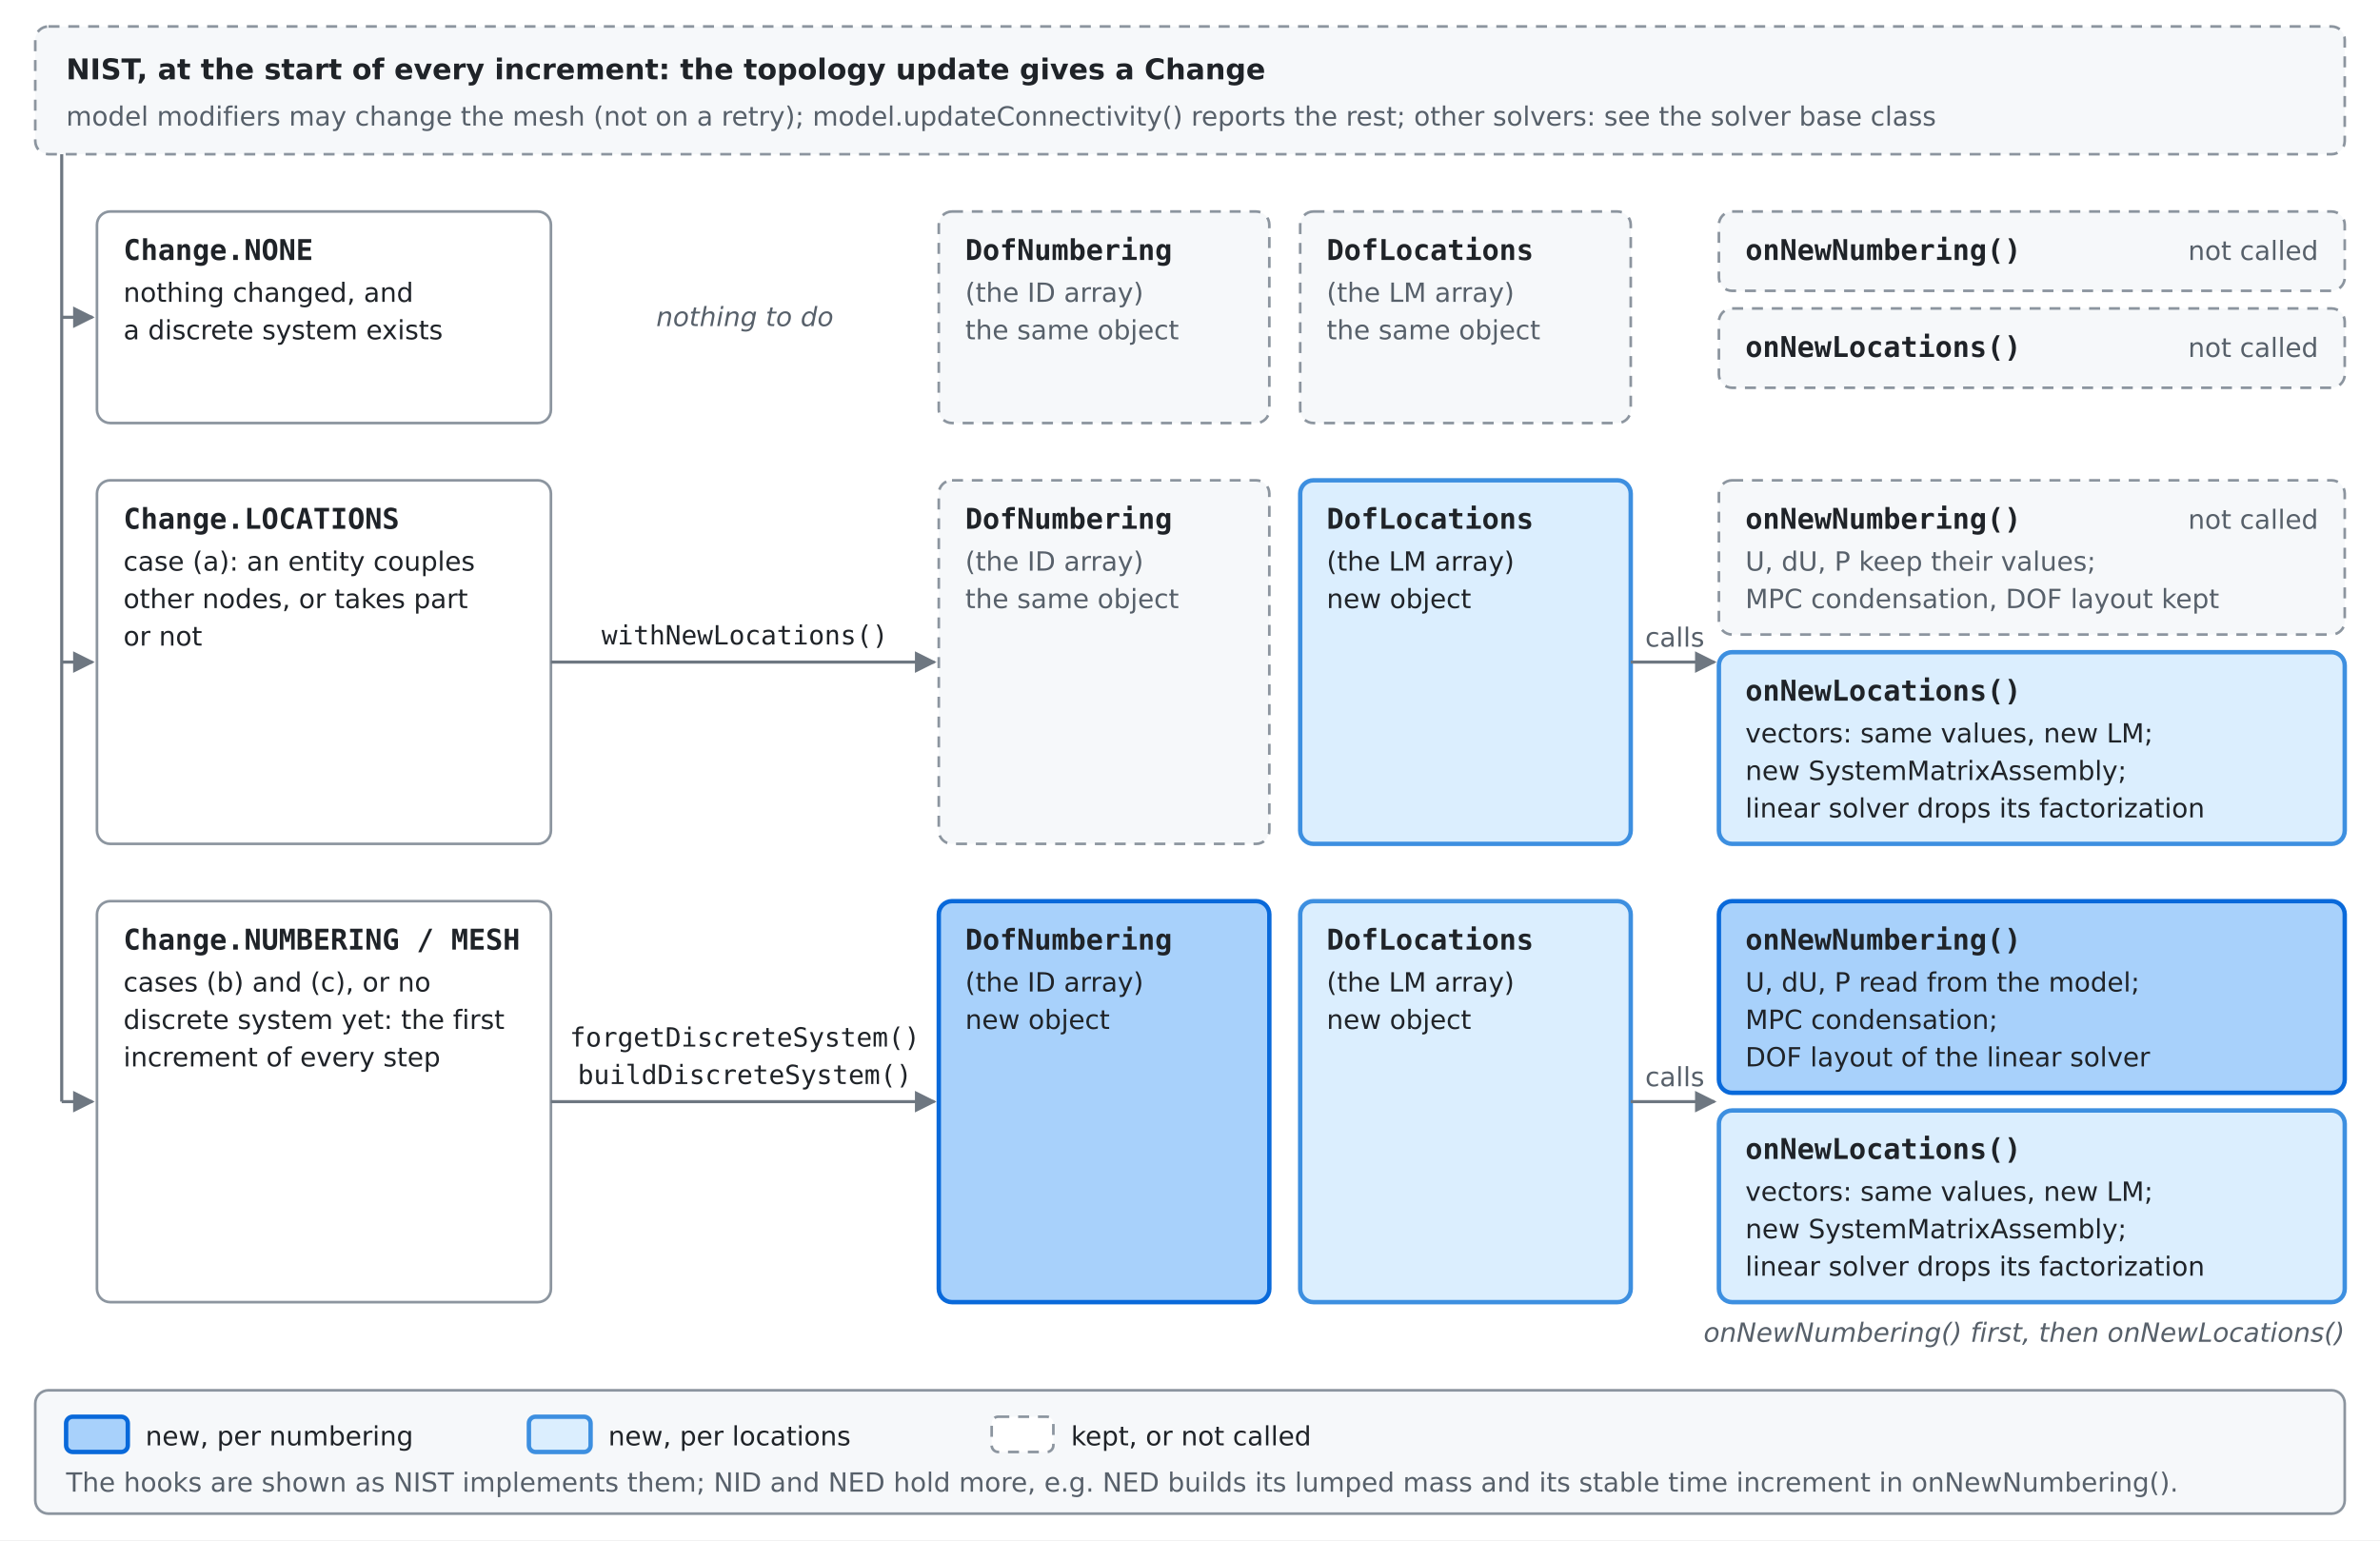
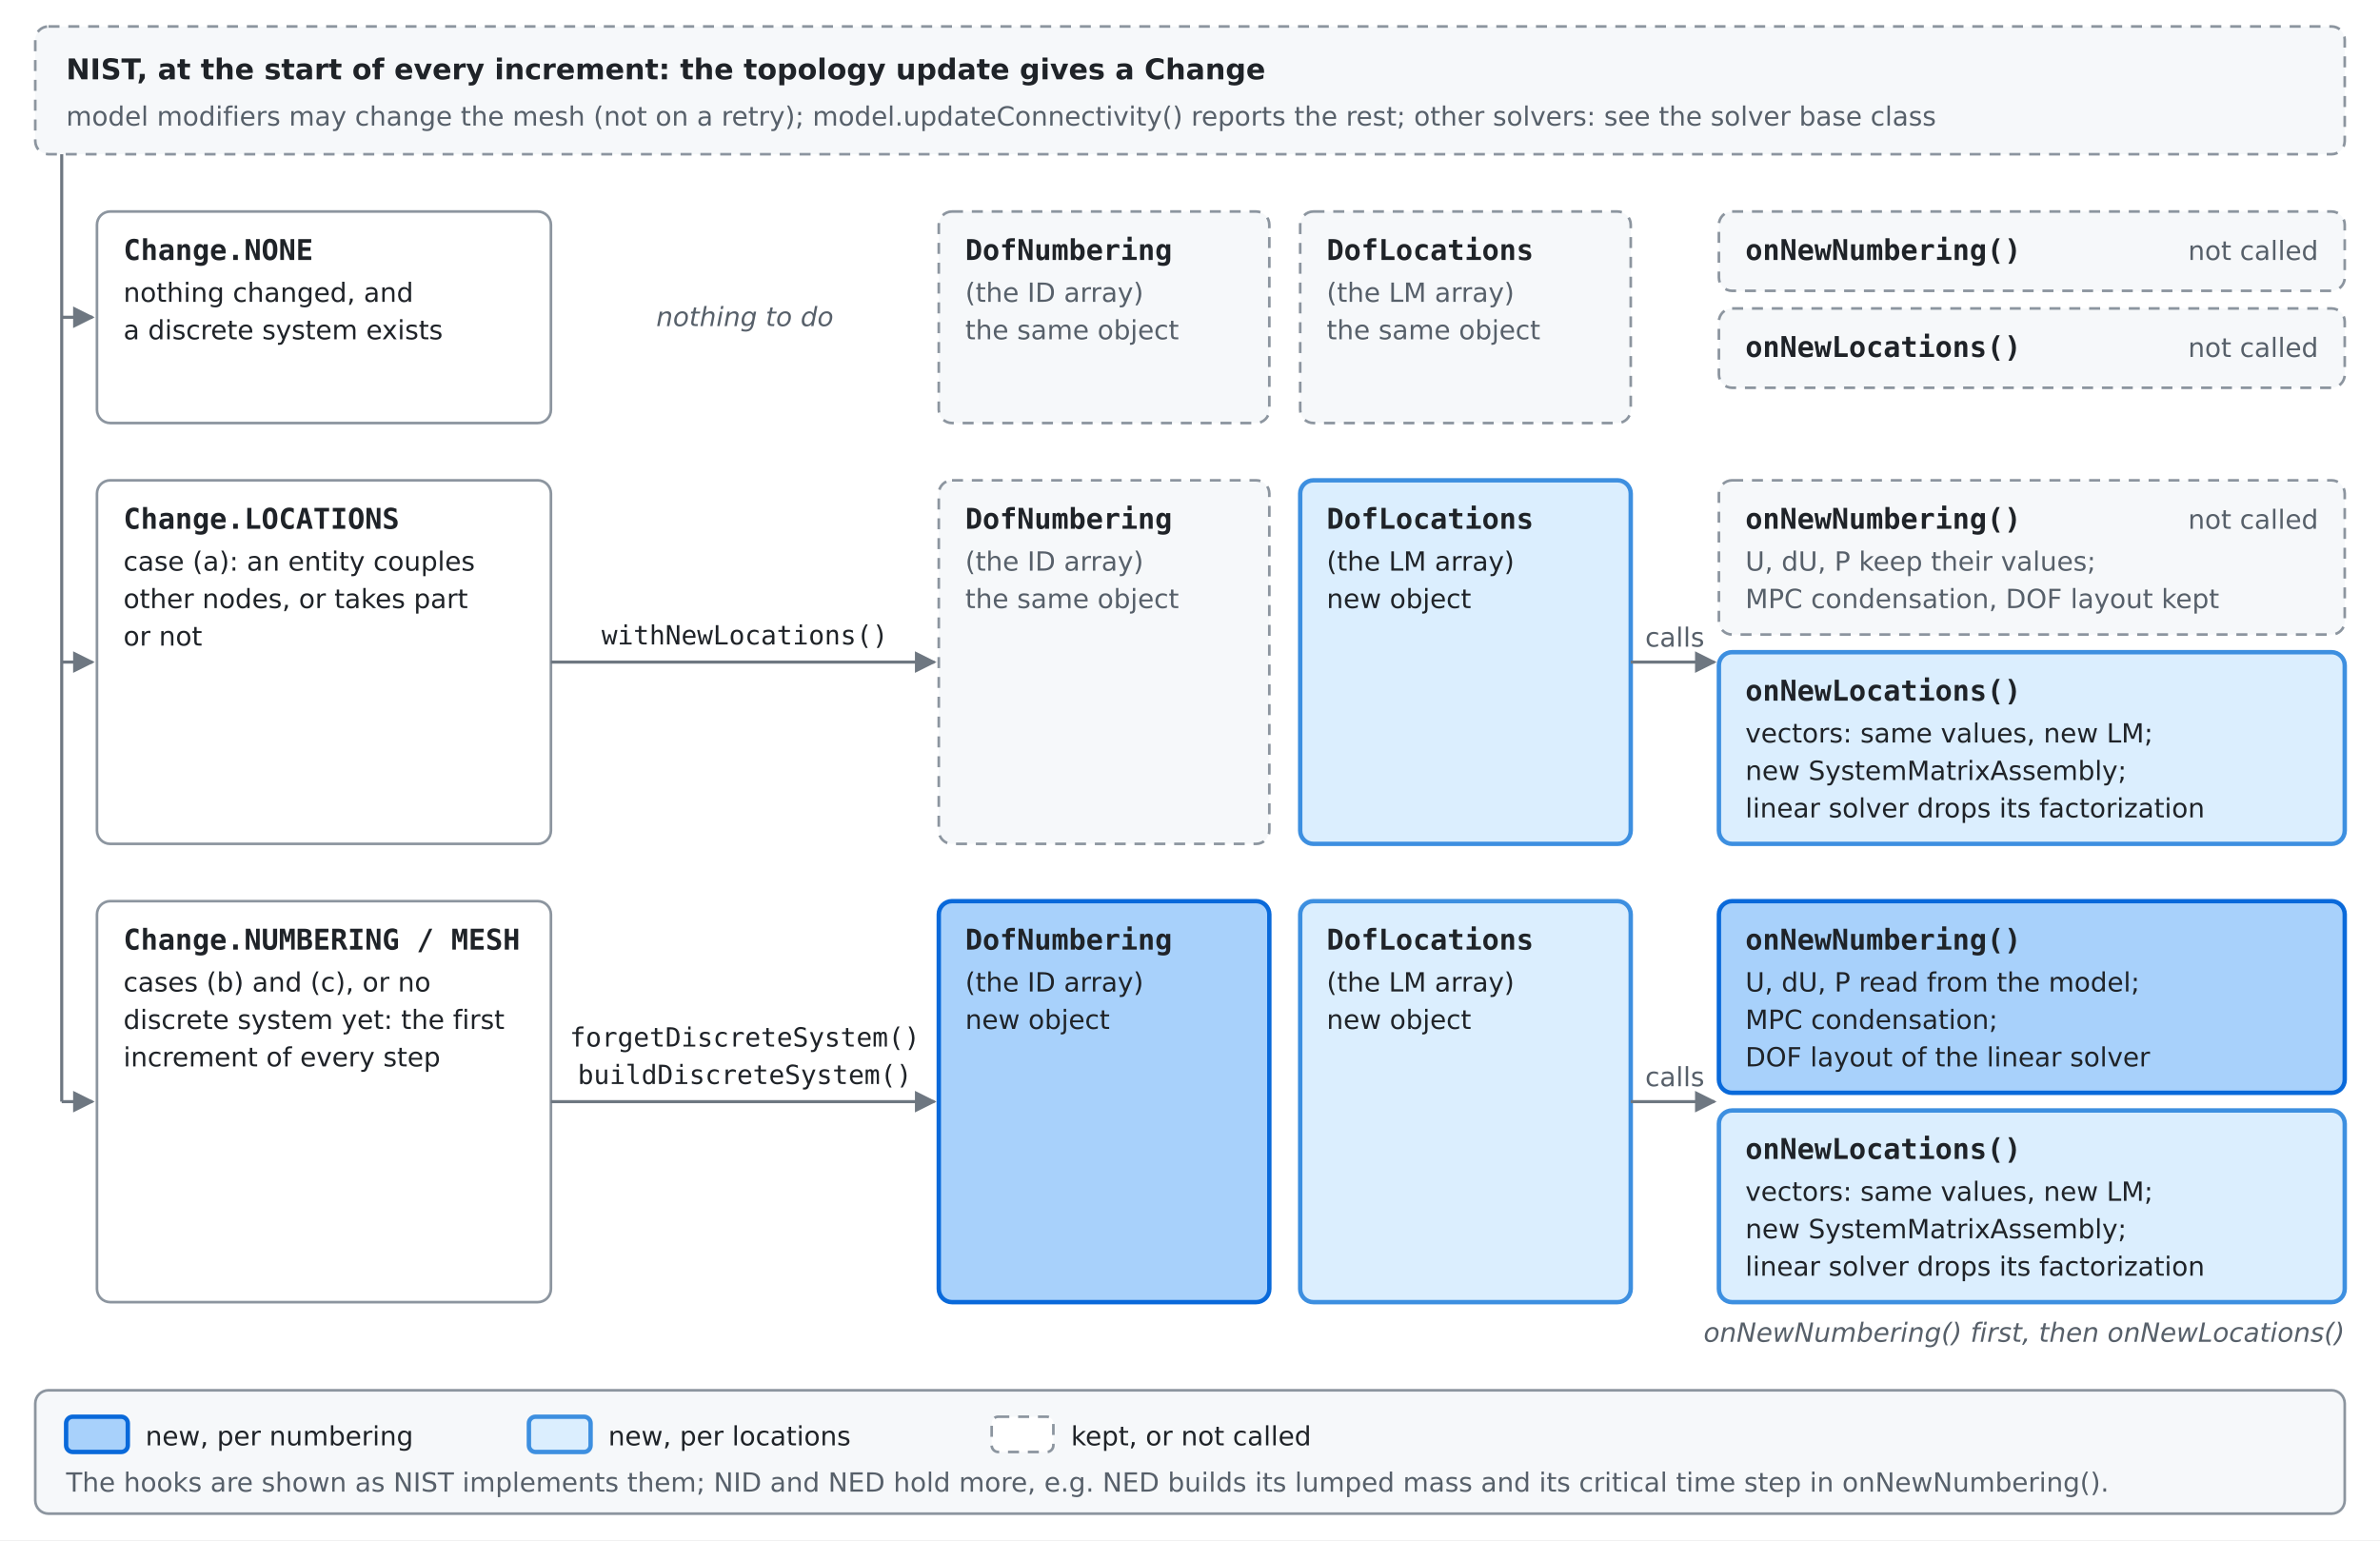
<svg xmlns="http://www.w3.org/2000/svg" viewBox="0 0 1080 699" width="1080" height="699" role="img" aria-label="What the solver rebuilds for each Change. NIST runs the topology update at the start of every increment: model modifiers may change the mesh, except on a retry, and model.updateConnectivity() reports the rest; the other solvers are listed on the page of the solver base class. Row 1, Change.NONE with an existing discrete system: the DofNumbering and the DofLocations are the same objects, and no hook is called. Row 2, Change.LOCATIONS, case (a): withNewLocations() keeps the DofNumbering and creates new DofLocations; onNewNumbering() is not called, so U, dU and P keep their values and the MPC condensation and the DOF layout of the linear solver are kept; onNewLocations() wraps the vectors with the new locations, creates a new SystemMatrixAssembly, and the linear solver drops its factorization. Row 3, Change.NUMBERING or MESH, cases (b) and (c), or no discrete system yet: forgetDiscreteSystem() and buildDiscreteSystem() create a new DofNumbering and new DofLocations; onNewNumbering() reads U, dU, P from the model, builds the MPC condensation and the DOF layout of the linear solver, then onNewLocations() follows. Dark blue: new per numbering; light blue: new per locations; grey and dashed: kept, or not called.">
  <defs>
    <marker id="arrow6e7781" viewBox="0 0 10 10" refX="9" refY="5" markerWidth="7" markerHeight="7" orient="auto">
      <path d="M0,0 L10,5 L0,10 z" fill="#6e7781" />
    </marker>
  </defs>
  <rect x="0" y="0" width="1080" height="699" fill="#ffffff" />
  <rect x="16" y="12" width="1048" height="58" rx="6" fill="#f6f8fa" stroke="#8c959f" stroke-width="1.2" stroke-dasharray="5 4" />
  <text x="30" y="36" xml:space="preserve" font-family="DejaVu Sans, Helvetica, Arial, sans-serif" font-size="13" font-weight="bold" fill="#1f2328" text-anchor="start">NIST, at the start of every increment: the topology update gives a Change</text>
  <text x="30" y="57" xml:space="preserve" font-family="DejaVu Sans, Helvetica, Arial, sans-serif" font-size="12" font-weight="normal" fill="#57606a" text-anchor="start">model modifiers may change the mesh (not on a retry); model.updateConnectivity() reports the rest; other solvers: see the solver base class</text>
  <rect x="44" y="96" width="206" height="96" rx="6" fill="#ffffff" stroke="#8c959f" stroke-width="1.2" />
  <text x="56" y="118" xml:space="preserve" font-family="DejaVu Sans Mono, Menlo, Consolas, monospace" font-size="13" font-weight="bold" fill="#1f2328" text-anchor="start">Change.NONE</text>
  <text x="56" y="137" xml:space="preserve" font-family="DejaVu Sans, Helvetica, Arial, sans-serif" font-size="12" font-weight="normal" fill="#1f2328" text-anchor="start">nothing changed, and</text>
  <text x="56" y="154" xml:space="preserve" font-family="DejaVu Sans, Helvetica, Arial, sans-serif" font-size="12" font-weight="normal" fill="#1f2328" text-anchor="start">a discrete system exists</text>
  <rect x="426" y="96" width="150" height="96" rx="6" fill="#f6f8fa" stroke="#8c959f" stroke-width="1.2" stroke-dasharray="5 4" />
  <text x="438" y="118" xml:space="preserve" font-family="DejaVu Sans Mono, Menlo, Consolas, monospace" font-size="13" font-weight="bold" fill="#1f2328" text-anchor="start">DofNumbering</text>
  <text x="438" y="137" xml:space="preserve" font-family="DejaVu Sans, Helvetica, Arial, sans-serif" font-size="12" font-weight="normal" fill="#57606a" text-anchor="start">(the ID array)</text>
  <text x="438" y="154" xml:space="preserve" font-family="DejaVu Sans, Helvetica, Arial, sans-serif" font-size="12" font-weight="normal" fill="#57606a" text-anchor="start">the same object</text>
  <rect x="590" y="96" width="150" height="96" rx="6" fill="#f6f8fa" stroke="#8c959f" stroke-width="1.2" stroke-dasharray="5 4" />
  <text x="602" y="118" xml:space="preserve" font-family="DejaVu Sans Mono, Menlo, Consolas, monospace" font-size="13" font-weight="bold" fill="#1f2328" text-anchor="start">DofLocations</text>
  <text x="602" y="137" xml:space="preserve" font-family="DejaVu Sans, Helvetica, Arial, sans-serif" font-size="12" font-weight="normal" fill="#57606a" text-anchor="start">(the LM array)</text>
  <text x="602" y="154" xml:space="preserve" font-family="DejaVu Sans, Helvetica, Arial, sans-serif" font-size="12" font-weight="normal" fill="#57606a" text-anchor="start">the same object</text>
  <text x="338.0" y="148.0" xml:space="preserve" font-family="DejaVu Sans, Helvetica, Arial, sans-serif" font-size="12" font-weight="normal" fill="#57606a" text-anchor="middle" font-style="italic">nothing to do</text>
  <rect x="780" y="96" width="284" height="36" rx="6" fill="#f6f8fa" stroke="#8c959f" stroke-width="1.2" stroke-dasharray="5 4" />
  <text x="792" y="118" xml:space="preserve" font-family="DejaVu Sans Mono, Menlo, Consolas, monospace" font-size="13" font-weight="bold" fill="#1f2328" text-anchor="start">onNewNumbering()</text>
  <text x="1052" y="118" xml:space="preserve" font-family="DejaVu Sans, Helvetica, Arial, sans-serif" font-size="12" font-weight="normal" fill="#57606a" text-anchor="end">not called</text>
  <rect x="780" y="140" width="284" height="36" rx="6" fill="#f6f8fa" stroke="#8c959f" stroke-width="1.2" stroke-dasharray="5 4" />
  <text x="792" y="162" xml:space="preserve" font-family="DejaVu Sans Mono, Menlo, Consolas, monospace" font-size="13" font-weight="bold" fill="#1f2328" text-anchor="start">onNewLocations()</text>
  <text x="1052" y="162" xml:space="preserve" font-family="DejaVu Sans, Helvetica, Arial, sans-serif" font-size="12" font-weight="normal" fill="#57606a" text-anchor="end">not called</text>
  <rect x="44" y="218" width="206" height="165" rx="6" fill="#ffffff" stroke="#8c959f" stroke-width="1.2" />
  <text x="56" y="240" xml:space="preserve" font-family="DejaVu Sans Mono, Menlo, Consolas, monospace" font-size="13" font-weight="bold" fill="#1f2328" text-anchor="start">Change.LOCATIONS</text>
  <text x="56" y="259" xml:space="preserve" font-family="DejaVu Sans, Helvetica, Arial, sans-serif" font-size="12" font-weight="normal" fill="#1f2328" text-anchor="start">case (a): an entity couples</text>
  <text x="56" y="276" xml:space="preserve" font-family="DejaVu Sans, Helvetica, Arial, sans-serif" font-size="12" font-weight="normal" fill="#1f2328" text-anchor="start">other nodes, or takes part</text>
  <text x="56" y="293" xml:space="preserve" font-family="DejaVu Sans, Helvetica, Arial, sans-serif" font-size="12" font-weight="normal" fill="#1f2328" text-anchor="start">or not</text>
  <rect x="426" y="218" width="150" height="165" rx="6" fill="#f6f8fa" stroke="#8c959f" stroke-width="1.2" stroke-dasharray="5 4" />
  <text x="438" y="240" xml:space="preserve" font-family="DejaVu Sans Mono, Menlo, Consolas, monospace" font-size="13" font-weight="bold" fill="#1f2328" text-anchor="start">DofNumbering</text>
  <text x="438" y="259" xml:space="preserve" font-family="DejaVu Sans, Helvetica, Arial, sans-serif" font-size="12" font-weight="normal" fill="#57606a" text-anchor="start">(the ID array)</text>
  <text x="438" y="276" xml:space="preserve" font-family="DejaVu Sans, Helvetica, Arial, sans-serif" font-size="12" font-weight="normal" fill="#57606a" text-anchor="start">the same object</text>
  <rect x="590" y="218" width="150" height="165" rx="6" fill="#dbeefe" stroke="#3d8fe0" stroke-width="2" />
  <text x="602" y="240" xml:space="preserve" font-family="DejaVu Sans Mono, Menlo, Consolas, monospace" font-size="13" font-weight="bold" fill="#1f2328" text-anchor="start">DofLocations</text>
  <text x="602" y="259" xml:space="preserve" font-family="DejaVu Sans, Helvetica, Arial, sans-serif" font-size="12" font-weight="normal" fill="#1f2328" text-anchor="start">(the LM array)</text>
  <text x="602" y="276" xml:space="preserve" font-family="DejaVu Sans, Helvetica, Arial, sans-serif" font-size="12" font-weight="normal" fill="#1f2328" text-anchor="start">new object</text>
  <path d="M250,300.5 H424" fill="none" stroke="#6e7781" stroke-width="1.4" marker-end="url(#arrow6e7781)" />
  <text x="338.0" y="292.5" xml:space="preserve" font-family="DejaVu Sans Mono, Menlo, Consolas, monospace" font-size="12" font-weight="normal" fill="#1f2328" text-anchor="middle">withNewLocations()</text>
  <path d="M740,300.5 H778" fill="none" stroke="#6e7781" stroke-width="1.4" marker-end="url(#arrow6e7781)" />
  <text x="760.0" y="293.5" xml:space="preserve" font-family="DejaVu Sans, Helvetica, Arial, sans-serif" font-size="12" font-weight="normal" fill="#57606a" text-anchor="middle">calls</text>
  <rect x="780" y="218" width="284" height="70" rx="6" fill="#f6f8fa" stroke="#8c959f" stroke-width="1.2" stroke-dasharray="5 4" />
  <text x="792" y="240" xml:space="preserve" font-family="DejaVu Sans Mono, Menlo, Consolas, monospace" font-size="13" font-weight="bold" fill="#1f2328" text-anchor="start">onNewNumbering()</text>
  <text x="1052" y="240" xml:space="preserve" font-family="DejaVu Sans, Helvetica, Arial, sans-serif" font-size="12" font-weight="normal" fill="#57606a" text-anchor="end">not called</text>
  <text x="792" y="259" xml:space="preserve" font-family="DejaVu Sans, Helvetica, Arial, sans-serif" font-size="12" font-weight="normal" fill="#57606a" text-anchor="start">U, dU, P keep their values;</text>
  <text x="792" y="276" xml:space="preserve" font-family="DejaVu Sans, Helvetica, Arial, sans-serif" font-size="12" font-weight="normal" fill="#57606a" text-anchor="start">MPC condensation, DOF layout kept</text>
  <rect x="780" y="296" width="284" height="87" rx="6" fill="#dbeefe" stroke="#3d8fe0" stroke-width="2" />
  <text x="792" y="318" xml:space="preserve" font-family="DejaVu Sans Mono, Menlo, Consolas, monospace" font-size="13" font-weight="bold" fill="#1f2328" text-anchor="start">onNewLocations()</text>
  <text x="792" y="337" xml:space="preserve" font-family="DejaVu Sans, Helvetica, Arial, sans-serif" font-size="12" font-weight="normal" fill="#1f2328" text-anchor="start">vectors: same values, new LM;</text>
  <text x="792" y="354" xml:space="preserve" font-family="DejaVu Sans, Helvetica, Arial, sans-serif" font-size="12" font-weight="normal" fill="#1f2328" text-anchor="start">new SystemMatrixAssembly;</text>
  <text x="792" y="371" xml:space="preserve" font-family="DejaVu Sans, Helvetica, Arial, sans-serif" font-size="12" font-weight="normal" fill="#1f2328" text-anchor="start">linear solver drops its factorization</text>
  <rect x="44" y="409" width="206" height="182" rx="6" fill="#ffffff" stroke="#8c959f" stroke-width="1.2" />
  <text x="56" y="431" xml:space="preserve" font-family="DejaVu Sans Mono, Menlo, Consolas, monospace" font-size="13" font-weight="bold" fill="#1f2328" text-anchor="start">Change.NUMBERING / MESH</text>
  <text x="56" y="450" xml:space="preserve" font-family="DejaVu Sans, Helvetica, Arial, sans-serif" font-size="12" font-weight="normal" fill="#1f2328" text-anchor="start">cases (b) and (c), or no</text>
  <text x="56" y="467" xml:space="preserve" font-family="DejaVu Sans, Helvetica, Arial, sans-serif" font-size="12" font-weight="normal" fill="#1f2328" text-anchor="start">discrete system yet: the first</text>
  <text x="56" y="484" xml:space="preserve" font-family="DejaVu Sans, Helvetica, Arial, sans-serif" font-size="12" font-weight="normal" fill="#1f2328" text-anchor="start">increment of every step</text>
  <rect x="426" y="409" width="150" height="182" rx="6" fill="#a8d1fb" stroke="#0969da" stroke-width="2" />
  <text x="438" y="431" xml:space="preserve" font-family="DejaVu Sans Mono, Menlo, Consolas, monospace" font-size="13" font-weight="bold" fill="#1f2328" text-anchor="start">DofNumbering</text>
  <text x="438" y="450" xml:space="preserve" font-family="DejaVu Sans, Helvetica, Arial, sans-serif" font-size="12" font-weight="normal" fill="#1f2328" text-anchor="start">(the ID array)</text>
  <text x="438" y="467" xml:space="preserve" font-family="DejaVu Sans, Helvetica, Arial, sans-serif" font-size="12" font-weight="normal" fill="#1f2328" text-anchor="start">new object</text>
  <rect x="590" y="409" width="150" height="182" rx="6" fill="#dbeefe" stroke="#3d8fe0" stroke-width="2" />
  <text x="602" y="431" xml:space="preserve" font-family="DejaVu Sans Mono, Menlo, Consolas, monospace" font-size="13" font-weight="bold" fill="#1f2328" text-anchor="start">DofLocations</text>
  <text x="602" y="450" xml:space="preserve" font-family="DejaVu Sans, Helvetica, Arial, sans-serif" font-size="12" font-weight="normal" fill="#1f2328" text-anchor="start">(the LM array)</text>
  <text x="602" y="467" xml:space="preserve" font-family="DejaVu Sans, Helvetica, Arial, sans-serif" font-size="12" font-weight="normal" fill="#1f2328" text-anchor="start">new object</text>
  <path d="M250,500.0 H424" fill="none" stroke="#6e7781" stroke-width="1.4" marker-end="url(#arrow6e7781)" />
  <text x="338.0" y="475.0" xml:space="preserve" font-family="DejaVu Sans Mono, Menlo, Consolas, monospace" font-size="12" font-weight="normal" fill="#1f2328" text-anchor="middle">forgetDiscreteSystem()</text>
  <text x="338.0" y="492.0" xml:space="preserve" font-family="DejaVu Sans Mono, Menlo, Consolas, monospace" font-size="12" font-weight="normal" fill="#1f2328" text-anchor="middle">buildDiscreteSystem()</text>
  <path d="M740,500.0 H778" fill="none" stroke="#6e7781" stroke-width="1.4" marker-end="url(#arrow6e7781)" />
  <text x="760.0" y="493.0" xml:space="preserve" font-family="DejaVu Sans, Helvetica, Arial, sans-serif" font-size="12" font-weight="normal" fill="#57606a" text-anchor="middle">calls</text>
  <rect x="780" y="409" width="284" height="87" rx="6" fill="#a8d1fb" stroke="#0969da" stroke-width="2" />
  <text x="792" y="431" xml:space="preserve" font-family="DejaVu Sans Mono, Menlo, Consolas, monospace" font-size="13" font-weight="bold" fill="#1f2328" text-anchor="start">onNewNumbering()</text>
  <text x="792" y="450" xml:space="preserve" font-family="DejaVu Sans, Helvetica, Arial, sans-serif" font-size="12" font-weight="normal" fill="#1f2328" text-anchor="start">U, dU, P read from the model;</text>
  <text x="792" y="467" xml:space="preserve" font-family="DejaVu Sans, Helvetica, Arial, sans-serif" font-size="12" font-weight="normal" fill="#1f2328" text-anchor="start">MPC condensation;</text>
  <text x="792" y="484" xml:space="preserve" font-family="DejaVu Sans, Helvetica, Arial, sans-serif" font-size="12" font-weight="normal" fill="#1f2328" text-anchor="start">DOF layout of the linear solver</text>
  <rect x="780" y="504" width="284" height="87" rx="6" fill="#dbeefe" stroke="#3d8fe0" stroke-width="2" />
  <text x="792" y="526" xml:space="preserve" font-family="DejaVu Sans Mono, Menlo, Consolas, monospace" font-size="13" font-weight="bold" fill="#1f2328" text-anchor="start">onNewLocations()</text>
  <text x="792" y="545" xml:space="preserve" font-family="DejaVu Sans, Helvetica, Arial, sans-serif" font-size="12" font-weight="normal" fill="#1f2328" text-anchor="start">vectors: same values, new LM;</text>
  <text x="792" y="562" xml:space="preserve" font-family="DejaVu Sans, Helvetica, Arial, sans-serif" font-size="12" font-weight="normal" fill="#1f2328" text-anchor="start">new SystemMatrixAssembly;</text>
  <text x="792" y="579" xml:space="preserve" font-family="DejaVu Sans, Helvetica, Arial, sans-serif" font-size="12" font-weight="normal" fill="#1f2328" text-anchor="start">linear solver drops its factorization</text>
  <text x="1064" y="609" xml:space="preserve" font-family="DejaVu Sans, Helvetica, Arial, sans-serif" font-size="12" font-weight="normal" fill="#57606a" text-anchor="end" font-style="italic">onNewNumbering() first, then onNewLocations()</text>
  <path d="M28,70 V500.0" fill="none" stroke="#6e7781" stroke-width="1.4" />
  <path d="M28,144.0 H42" fill="none" stroke="#6e7781" stroke-width="1.4" marker-end="url(#arrow6e7781)" />
  <path d="M28,300.5 H42" fill="none" stroke="#6e7781" stroke-width="1.4" marker-end="url(#arrow6e7781)" />
  <path d="M28,500.0 H42" fill="none" stroke="#6e7781" stroke-width="1.4" marker-end="url(#arrow6e7781)" />
  <rect x="16" y="631" width="1048" height="56" rx="6" fill="#f6f8fa" stroke="#8c959f" stroke-width="1.2" />
  <rect x="30" y="643" width="28" height="16" rx="3" fill="#a8d1fb" stroke="#0969da" stroke-width="2" />
  <text x="66" y="656" xml:space="preserve" font-family="DejaVu Sans, Helvetica, Arial, sans-serif" font-size="12" font-weight="normal" fill="#1f2328" text-anchor="start">new, per numbering</text>
  <rect x="240" y="643" width="28" height="16" rx="3" fill="#dbeefe" stroke="#3d8fe0" stroke-width="2" />
  <text x="276" y="656" xml:space="preserve" font-family="DejaVu Sans, Helvetica, Arial, sans-serif" font-size="12" font-weight="normal" fill="#1f2328" text-anchor="start">new, per locations</text>
  <rect x="450" y="643" width="28" height="16" rx="3" fill="#ffffff" stroke="#8c959f" stroke-width="1.2" stroke-dasharray="5 4" />
  <text x="486" y="656" xml:space="preserve" font-family="DejaVu Sans, Helvetica, Arial, sans-serif" font-size="12" font-weight="normal" fill="#1f2328" text-anchor="start">kept, or not called</text>
-   <text x="30" y="677" xml:space="preserve" font-family="DejaVu Sans, Helvetica, Arial, sans-serif" font-size="12" font-weight="normal" fill="#57606a" text-anchor="start">The hooks are shown as NIST implements them; NID and NED hold more, e.g. NED builds its lumped mass and its stable time increment in onNewNumbering().</text>
+   <text x="30" y="677" xml:space="preserve" font-family="DejaVu Sans, Helvetica, Arial, sans-serif" font-size="12" font-weight="normal" fill="#57606a" text-anchor="start">The hooks are shown as NIST implements them; NID and NED hold more, e.g. NED builds its lumped mass and its critical time step in onNewNumbering().</text>
</svg>
